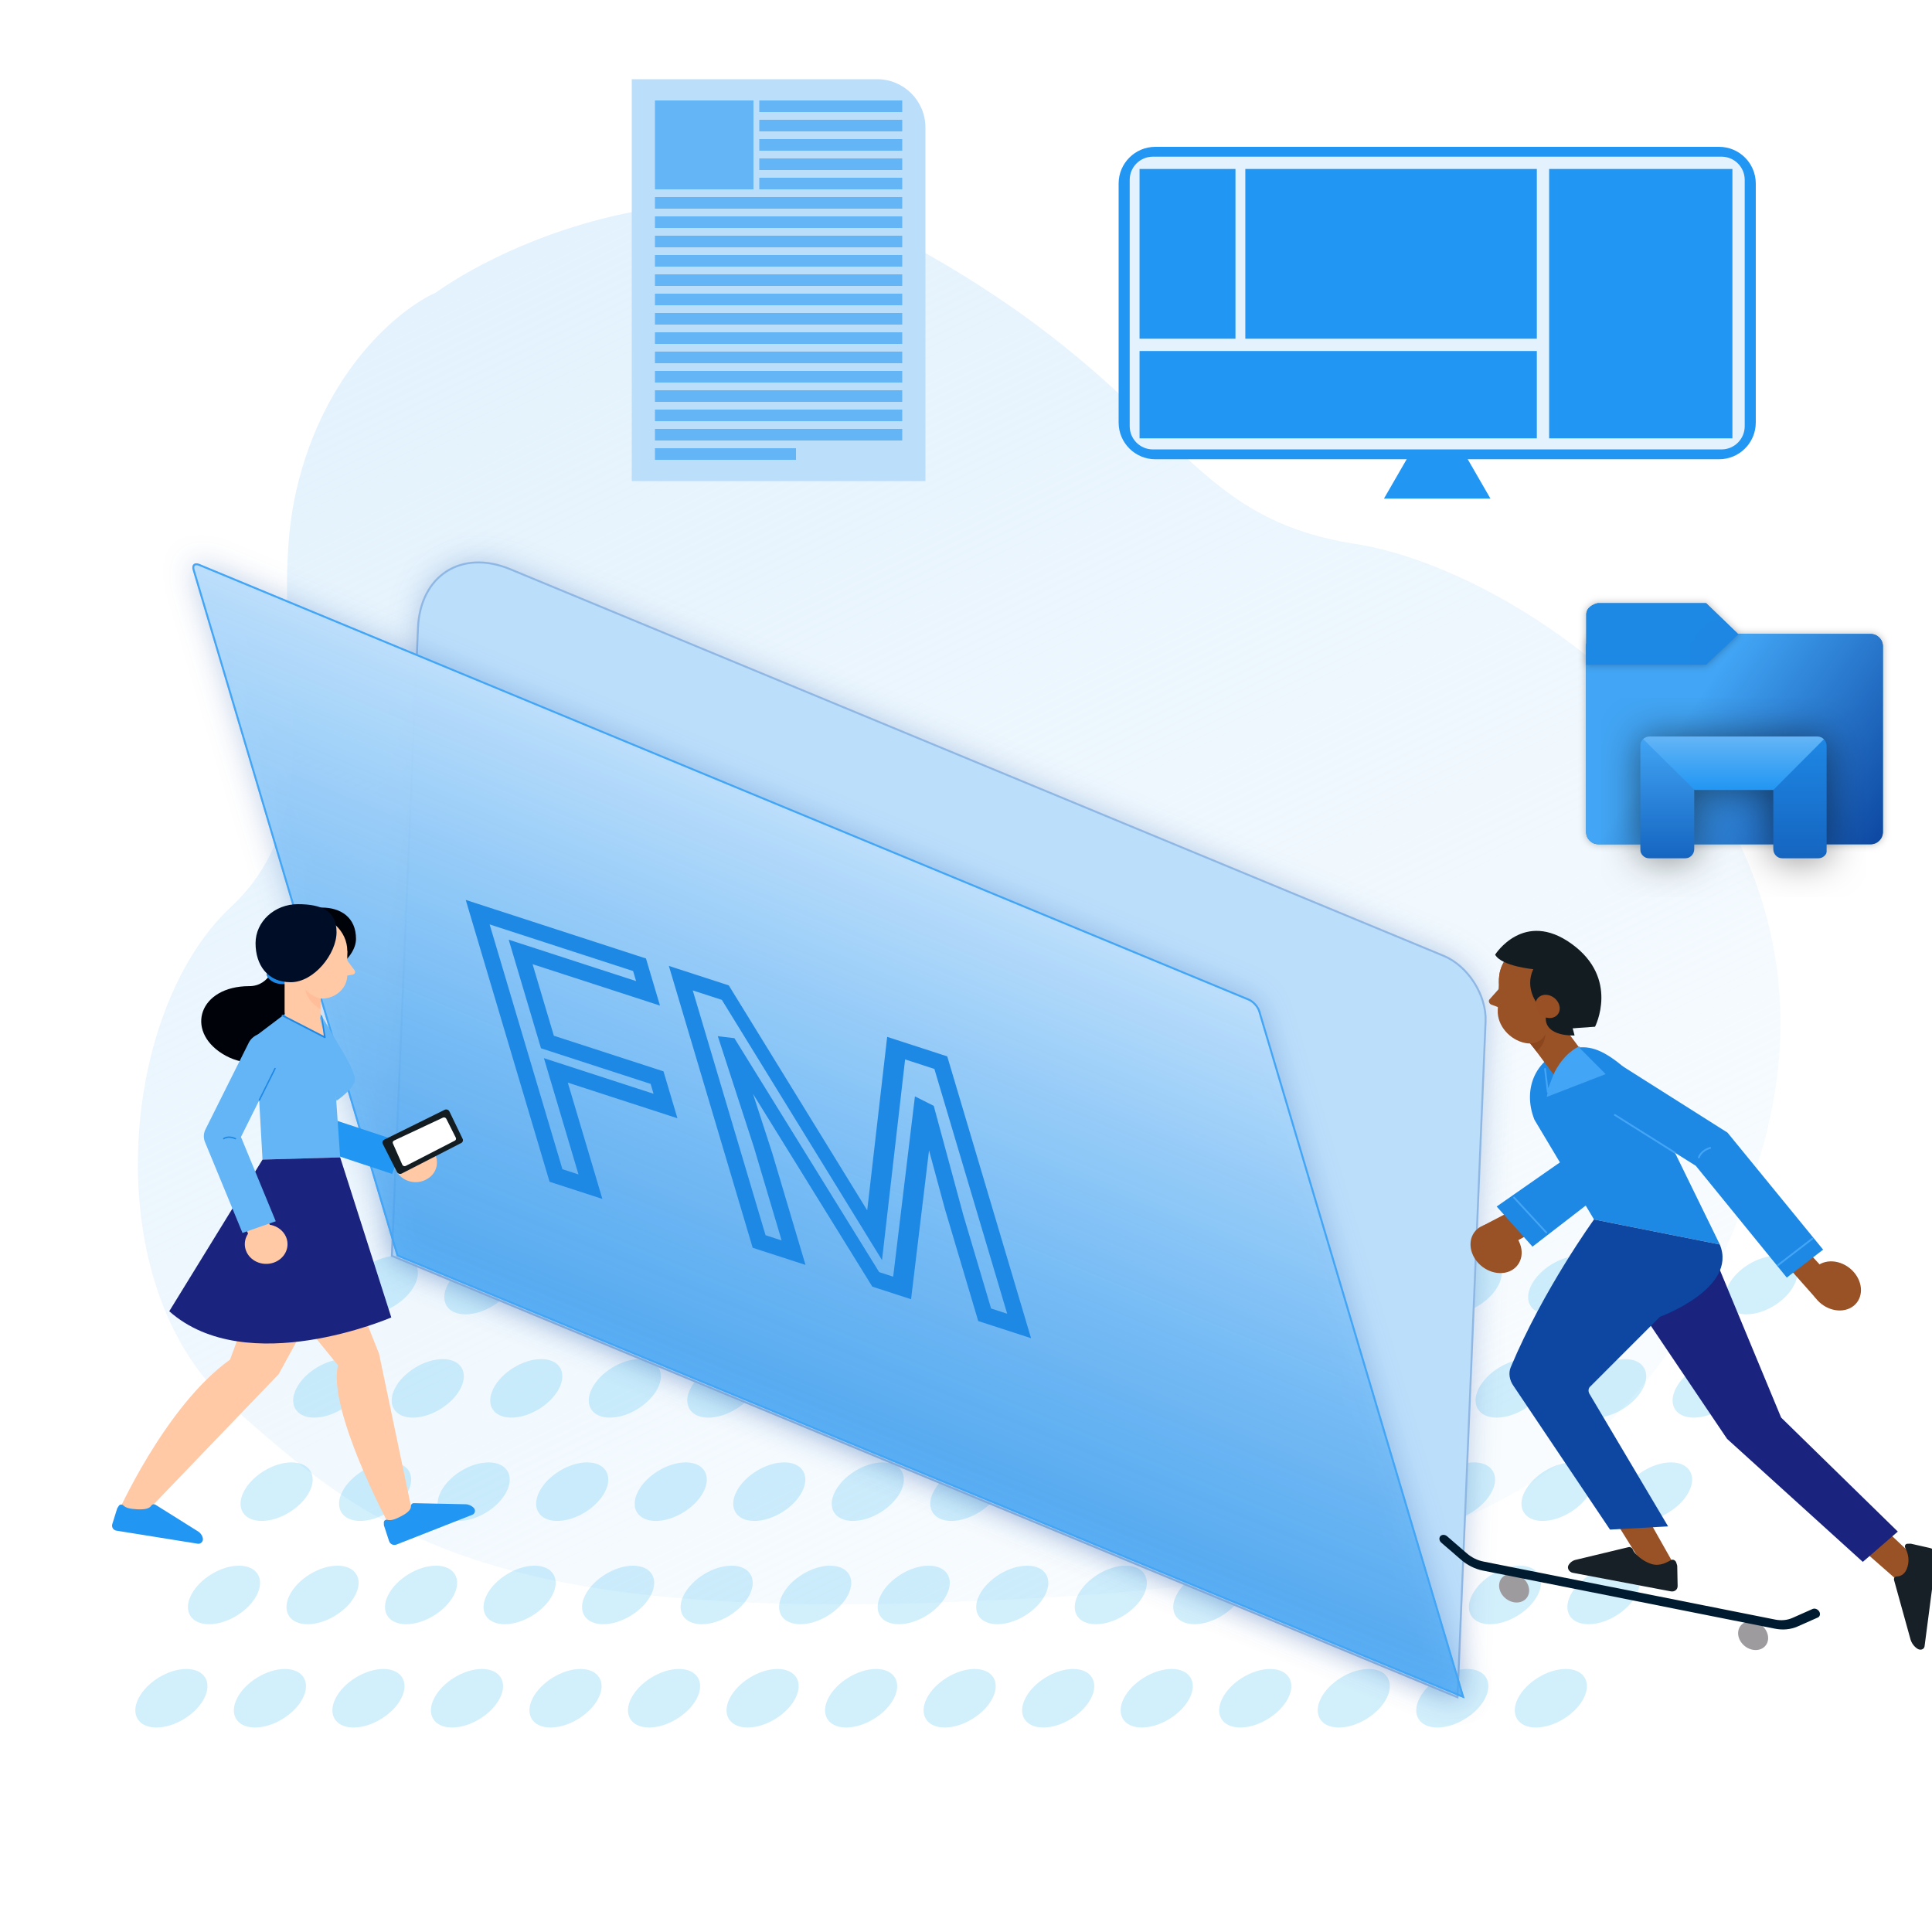
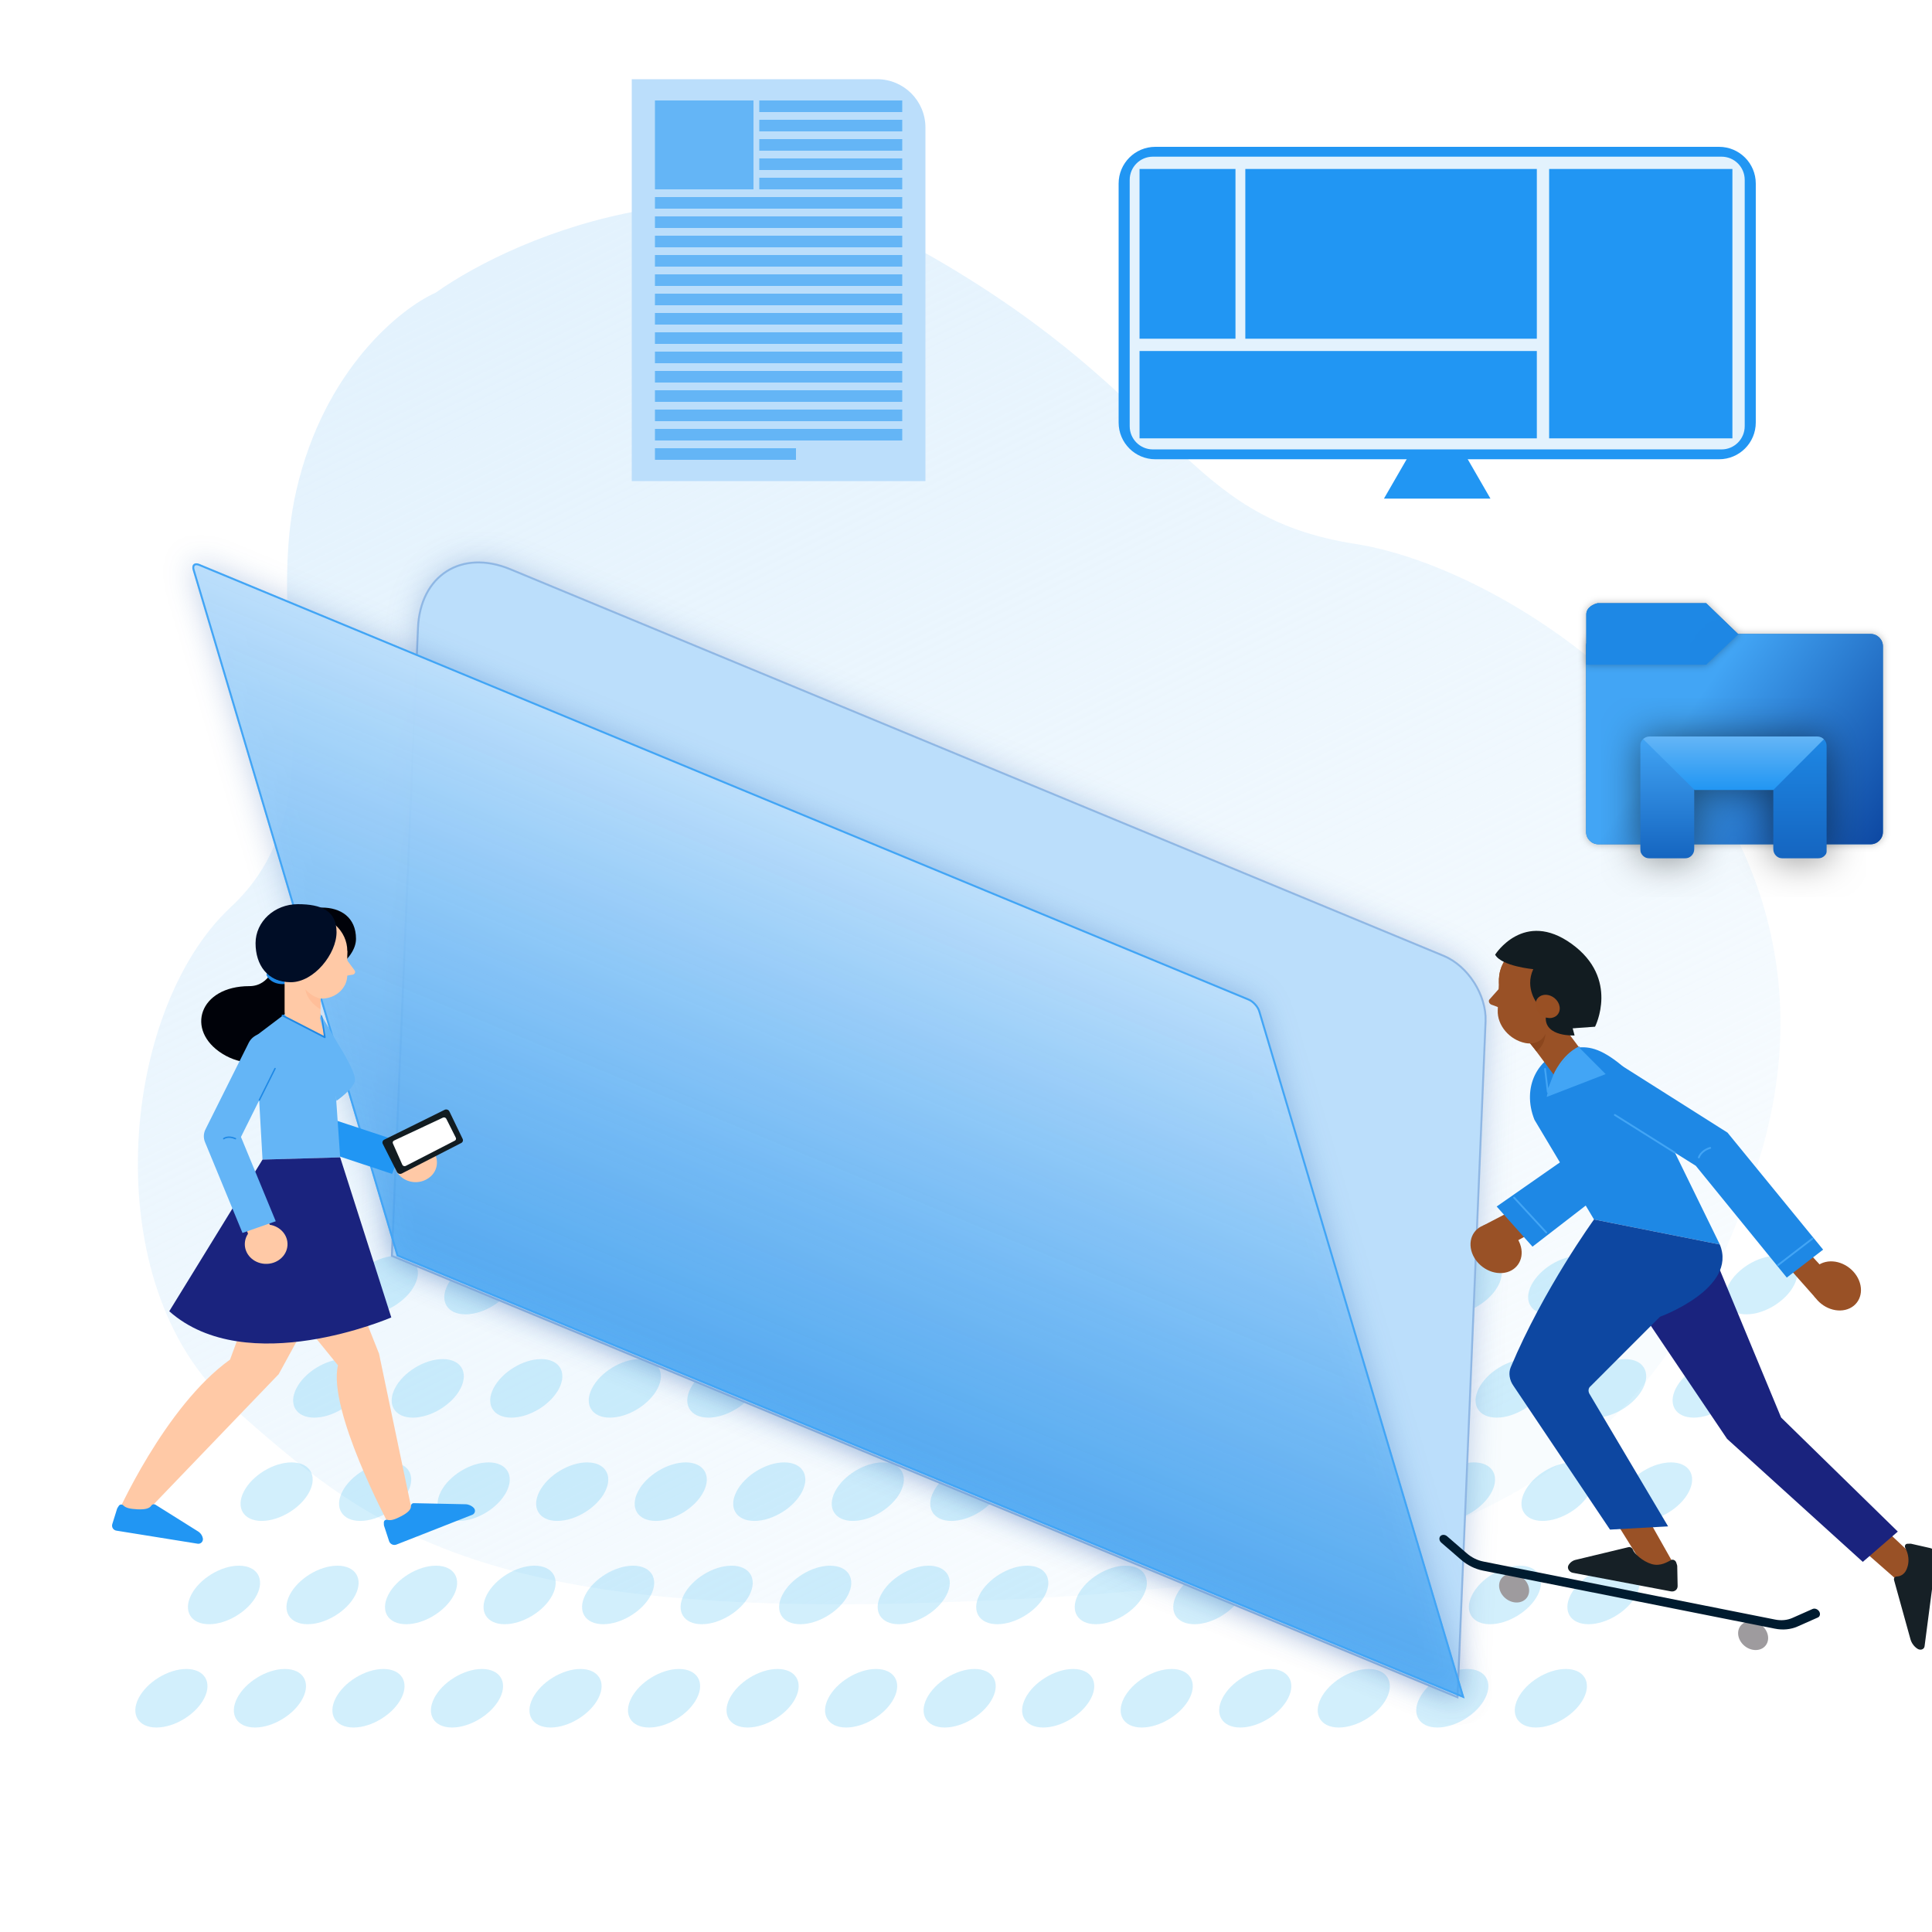
<svg xmlns="http://www.w3.org/2000/svg" width="1000" height="1000" viewBox="0 0 1000 1000" fill="none">
  <style>
    #levetate-one
    {
      animation:lev 4s ease-in-out infinite alternate;
    }
    #levetate-two
    {
      animation:lev 3.4s ease-in-out -3.6s infinite alternate;
    }
    #levetate-three
    {
      animation:lev 4.6s ease-in-out -1.7s infinite alternate;
    }
    @keyframes lev
    {
      0%
      {
        transform:translateY(0%);
      }
      100%
      {
        transform:translateY(50px);
      }
    }
  </style>
  <g clip-path="url(#clip0)">
    <rect width="1000" height="1000" fill="white" />
    <path d="M483.456 133.517C381.056 74.317 268.789 120.85 225.456 151.517C207.456 159.517 167.856 191.117 153.456 253.517C135.456 331.517 177.456 415.517 119.456 469.517C61.456 523.517 49.456 665.517 119.456 727.517C189.456 789.517 245.456 837.517 483.456 829.517C721.456 821.517 849.456 789.517 909.456 603.517C969.456 417.517 791.456 295.517 701.456 281.517C611.456 267.517 611.456 207.517 483.456 133.517Z" fill="url(#paint0_linear)" />
    <circle r="17" transform="matrix(1 0 -0.453835 0.891086 197.636 665.148)" fill="#4FC3F7" fill-opacity="0.25" />
    <circle r="17" transform="matrix(1 0 -0.453835 0.891086 170.405 718.614)" fill="#4FC3F7" fill-opacity="0.25" />
    <circle r="17" transform="matrix(1 0 -0.453835 0.891086 143.175 772.079)" fill="#4FC3F7" fill-opacity="0.25" />
    <circle r="17" transform="matrix(1 0 -0.453835 0.891086 115.945 825.544)" fill="#4FC3F7" fill-opacity="0.25" />
    <circle r="17" transform="matrix(1 0 -0.453835 0.891086 88.7152 879.009)" fill="#4FC3F7" fill-opacity="0.25" />
    <circle r="17" transform="matrix(1 0 -0.453835 0.891086 248.636 665.148)" fill="#4FC3F7" fill-opacity="0.25" />
    <circle r="17" transform="matrix(1 0 -0.453835 0.891086 221.405 718.614)" fill="#4FC3F7" fill-opacity="0.25" />
    <circle r="17" transform="matrix(1 0 -0.453835 0.891086 194.175 772.079)" fill="#4FC3F7" fill-opacity="0.25" />
    <circle r="17" transform="matrix(1 0 -0.453835 0.891086 166.945 825.544)" fill="#4FC3F7" fill-opacity="0.25" />
    <circle r="17" transform="matrix(1 0 -0.453835 0.891086 139.715 879.009)" fill="#4FC3F7" fill-opacity="0.25" />
    <circle r="17" transform="matrix(1 0 -0.453835 0.891086 299.636 665.148)" fill="#4FC3F7" fill-opacity="0.25" />
    <circle r="17" transform="matrix(1 0 -0.453835 0.891086 272.405 718.614)" fill="#4FC3F7" fill-opacity="0.25" />
    <circle r="17" transform="matrix(1 0 -0.453835 0.891086 245.175 772.079)" fill="#4FC3F7" fill-opacity="0.25" />
    <circle r="17" transform="matrix(1 0 -0.453835 0.891086 217.945 825.544)" fill="#4FC3F7" fill-opacity="0.25" />
    <circle r="17" transform="matrix(1 0 -0.453835 0.891086 190.715 879.009)" fill="#4FC3F7" fill-opacity="0.25" />
    <circle r="17" transform="matrix(1 0 -0.453835 0.891086 350.636 665.148)" fill="#4FC3F7" fill-opacity="0.25" />
    <circle r="17" transform="matrix(1 0 -0.453835 0.891086 323.405 718.614)" fill="#4FC3F7" fill-opacity="0.25" />
    <circle r="17" transform="matrix(1 0 -0.453835 0.891086 296.175 772.079)" fill="#4FC3F7" fill-opacity="0.25" />
    <circle r="17" transform="matrix(1 0 -0.453835 0.891086 268.945 825.544)" fill="#4FC3F7" fill-opacity="0.25" />
    <circle r="17" transform="matrix(1 0 -0.453835 0.891086 241.715 879.009)" fill="#4FC3F7" fill-opacity="0.25" />
    <circle r="17" transform="matrix(1 0 -0.453835 0.891086 401.636 665.148)" fill="#4FC3F7" fill-opacity="0.25" />
    <circle r="17" transform="matrix(1 0 -0.453835 0.891086 374.405 718.614)" fill="#4FC3F7" fill-opacity="0.25" />
    <circle r="17" transform="matrix(1 0 -0.453835 0.891086 347.175 772.079)" fill="#4FC3F7" fill-opacity="0.25" />
    <circle r="17" transform="matrix(1 0 -0.453835 0.891086 319.945 825.544)" fill="#4FC3F7" fill-opacity="0.25" />
    <circle r="17" transform="matrix(1 0 -0.453835 0.891086 292.715 879.009)" fill="#4FC3F7" fill-opacity="0.25" />
    <circle r="17" transform="matrix(1 0 -0.453835 0.891086 452.636 665.148)" fill="#4FC3F7" fill-opacity="0.25" />
    <circle r="17" transform="matrix(1 0 -0.453835 0.891086 425.405 718.614)" fill="#4FC3F7" fill-opacity="0.25" />
    <circle r="17" transform="matrix(1 0 -0.453835 0.891086 398.175 772.079)" fill="#4FC3F7" fill-opacity="0.25" />
    <circle r="17" transform="matrix(1 0 -0.453835 0.891086 370.945 825.544)" fill="#4FC3F7" fill-opacity="0.25" />
    <circle r="17" transform="matrix(1 0 -0.453835 0.891086 343.715 879.009)" fill="#4FC3F7" fill-opacity="0.25" />
    <circle r="17" transform="matrix(1 0 -0.453835 0.891086 503.636 665.148)" fill="#4FC3F7" fill-opacity="0.25" />
    <circle r="17" transform="matrix(1 0 -0.453835 0.891086 476.405 718.614)" fill="#4FC3F7" fill-opacity="0.25" />
    <circle r="17" transform="matrix(1 0 -0.453835 0.891086 449.175 772.079)" fill="#4FC3F7" fill-opacity="0.25" />
    <circle r="17" transform="matrix(1 0 -0.453835 0.891086 421.945 825.544)" fill="#4FC3F7" fill-opacity="0.25" />
    <circle r="17" transform="matrix(1 0 -0.453835 0.891086 394.715 879.009)" fill="#4FC3F7" fill-opacity="0.25" />
    <circle r="17" transform="matrix(1 0 -0.453835 0.891086 554.636 665.148)" fill="#4FC3F7" fill-opacity="0.25" />
    <circle r="17" transform="matrix(1 0 -0.453835 0.891086 527.405 718.614)" fill="#4FC3F7" fill-opacity="0.25" />
    <circle r="17" transform="matrix(1 0 -0.453835 0.891086 500.175 772.079)" fill="#4FC3F7" fill-opacity="0.25" />
    <circle r="17" transform="matrix(1 0 -0.453835 0.891086 472.945 825.544)" fill="#4FC3F7" fill-opacity="0.25" />
    <circle r="17" transform="matrix(1 0 -0.453835 0.891086 445.715 879.009)" fill="#4FC3F7" fill-opacity="0.25" />
    <circle r="17" transform="matrix(1 0 -0.453835 0.891086 605.636 665.148)" fill="#4FC3F7" fill-opacity="0.25" />
    <circle r="17" transform="matrix(1 0 -0.453835 0.891086 578.405 718.614)" fill="#4FC3F7" fill-opacity="0.25" />
    <circle r="17" transform="matrix(1 0 -0.453835 0.891086 551.175 772.079)" fill="#4FC3F7" fill-opacity="0.25" />
    <circle r="17" transform="matrix(1 0 -0.453835 0.891086 523.945 825.544)" fill="#4FC3F7" fill-opacity="0.25" />
    <circle r="17" transform="matrix(1 0 -0.453835 0.891086 496.715 879.009)" fill="#4FC3F7" fill-opacity="0.25" />
    <circle r="17" transform="matrix(1 0 -0.453835 0.891086 656.636 665.148)" fill="#4FC3F7" fill-opacity="0.25" />
    <circle r="17" transform="matrix(1 0 -0.453835 0.891086 629.405 718.614)" fill="#4FC3F7" fill-opacity="0.25" />
    <circle r="17" transform="matrix(1 0 -0.453835 0.891086 602.175 772.079)" fill="#4FC3F7" fill-opacity="0.25" />
    <circle r="17" transform="matrix(1 0 -0.453835 0.891086 574.945 825.544)" fill="#4FC3F7" fill-opacity="0.25" />
    <circle r="17" transform="matrix(1 0 -0.453835 0.891086 547.715 879.009)" fill="#4FC3F7" fill-opacity="0.25" />
    <circle r="17" transform="matrix(1 0 -0.453835 0.891086 707.636 665.148)" fill="#4FC3F7" fill-opacity="0.25" />
    <circle r="17" transform="matrix(1 0 -0.453835 0.891086 680.405 718.614)" fill="#4FC3F7" fill-opacity="0.25" />
    <circle r="17" transform="matrix(1 0 -0.453835 0.891086 653.175 772.079)" fill="#4FC3F7" fill-opacity="0.25" />
    <circle r="17" transform="matrix(1 0 -0.453835 0.891086 625.945 825.544)" fill="#4FC3F7" fill-opacity="0.25" />
    <circle r="17" transform="matrix(1 0 -0.453835 0.891086 598.715 879.009)" fill="#4FC3F7" fill-opacity="0.25" />
    <circle r="17" transform="matrix(1 0 -0.453835 0.891086 758.636 665.148)" fill="#4FC3F7" fill-opacity="0.25" />
    <circle r="17" transform="matrix(1 0 -0.453835 0.891086 731.405 718.614)" fill="#4FC3F7" fill-opacity="0.25" />
    <circle r="17" transform="matrix(1 0 -0.453835 0.891086 704.175 772.079)" fill="#4FC3F7" fill-opacity="0.25" />
    <circle r="17" transform="matrix(1 0 -0.453835 0.891086 676.945 825.544)" fill="#4FC3F7" fill-opacity="0.25" />
    <circle r="17" transform="matrix(1 0 -0.453835 0.891086 649.715 879.009)" fill="#4FC3F7" fill-opacity="0.25" />
    <circle r="17" transform="matrix(1 0 -0.453835 0.891086 809.636 665.148)" fill="#4FC3F7" fill-opacity="0.25" />
    <circle r="17" transform="matrix(1 0 -0.453835 0.891086 782.405 718.614)" fill="#4FC3F7" fill-opacity="0.25" />
    <circle r="17" transform="matrix(1 0 -0.453835 0.891086 755.175 772.079)" fill="#4FC3F7" fill-opacity="0.25" />
    <circle r="17" transform="matrix(1 0 -0.453835 0.891086 727.945 825.544)" fill="#4FC3F7" fill-opacity="0.25" />
    <circle r="17" transform="matrix(1 0 -0.453835 0.891086 700.715 879.009)" fill="#4FC3F7" fill-opacity="0.25" />
    <circle r="17" transform="matrix(1 0 -0.453835 0.891086 860.636 665.148)" fill="#4FC3F7" fill-opacity="0.25" />
    <circle r="17" transform="matrix(1 0 -0.453835 0.891086 833.405 718.614)" fill="#4FC3F7" fill-opacity="0.25" />
    <circle r="17" transform="matrix(1 0 -0.453835 0.891086 806.175 772.079)" fill="#4FC3F7" fill-opacity="0.25" />
    <circle r="17" transform="matrix(1 0 -0.453835 0.891086 778.945 825.544)" fill="#4FC3F7" fill-opacity="0.25" />
    <circle r="17" transform="matrix(1 0 -0.453835 0.891086 751.715 879.009)" fill="#4FC3F7" fill-opacity="0.25" />
    <circle r="17" transform="matrix(1 0 -0.453835 0.891086 911.636 665.148)" fill="#4FC3F7" fill-opacity="0.25" />
    <circle r="17" transform="matrix(1 0 -0.453835 0.891086 884.405 718.614)" fill="#4FC3F7" fill-opacity="0.25" />
    <circle r="17" transform="matrix(1 0 -0.453835 0.891086 857.175 772.079)" fill="#4FC3F7" fill-opacity="0.25" />
    <circle r="17" transform="matrix(1 0 -0.453835 0.891086 829.945 825.544)" fill="#4FC3F7" fill-opacity="0.25" />
    <circle r="17" transform="matrix(1 0 -0.453835 0.891086 802.715 879.009)" fill="#4FC3F7" fill-opacity="0.25" />
    <g filter="url(#filter0_d)">
      <path d="M215.875 324.957C217.022 297.366 238.633 283.567 264.145 294.134L747.334 494.278C760.09 499.561 769.966 515.028 769.393 528.823L754.831 879.193L202.351 650.348L215.875 324.957Z" fill="#BBDEFB" />
      <path d="M216.337 325.148C217.472 297.834 238.867 284.172 264.124 294.634L747.313 494.777C759.814 499.955 769.493 515.112 768.931 528.632L754.39 878.502L202.833 650.04L216.337 325.148Z" stroke="#0D47A1" stroke-opacity="0.25" />
    </g>
    <g filter="url(#filter1_d)">
      <path d="M99.776 294.793C98.989 292.146 100.419 290.857 102.97 291.913L646.211 516.931C648.763 517.988 651.469 520.99 652.256 523.637L757.904 878.934L205.425 650.09L99.776 294.793Z" fill="url(#paint1_linear)" />
      <path d="M100.238 294.984C99.529 292.602 100.817 291.442 103.113 292.393L646.354 517.411C648.65 518.362 651.086 521.064 651.794 523.446L757.3 878.264L205.744 649.802L100.238 294.984Z" stroke="#42A5F5" />
    </g>
-     <path d="M344.458 572.471L345.883 577.263L350.639 578.808L349.213 574.016L344.458 572.471ZM287.711 554.032L286.285 549.24L281.53 547.694L282.955 552.487L287.711 554.032ZM305.608 614.221L307.033 619.013L311.788 620.558L310.363 615.766L305.608 614.221ZM287.775 608.427L283.02 606.881L284.445 611.674L289.201 613.219L287.775 608.427ZM247.249 472.137L245.824 467.344L241.069 465.799L242.494 470.592L247.249 472.137ZM331.024 499.357L335.779 500.902L334.354 496.109L329.599 494.564L331.024 499.357ZM335.422 514.146L336.847 518.939L341.602 520.484L340.177 515.692L335.422 514.146ZM269.479 492.72L268.054 487.928L263.299 486.383L264.724 491.175L269.479 492.72ZM283.341 539.336L278.585 537.791L280.01 542.584L284.766 544.129L283.341 539.336ZM340.088 557.774L344.844 559.32L343.418 554.527L338.663 552.982L340.088 557.774ZM343.033 567.678L286.285 549.24L289.136 558.825L345.883 577.263L343.033 567.678ZM282.955 552.487L300.853 612.676L310.363 615.766L292.466 555.577L282.955 552.487ZM304.183 609.428L286.35 603.634L289.201 613.219L307.033 619.013L304.183 609.428ZM292.531 609.972L252.005 473.682L242.494 470.592L283.02 606.881L292.531 609.972ZM248.674 476.929L332.449 504.149L329.599 494.564L245.824 467.344L248.674 476.929ZM326.269 497.812L330.666 512.601L340.177 515.692L335.779 500.902L326.269 497.812ZM333.997 509.354L268.054 487.928L270.904 497.513L336.847 518.939L333.997 509.354ZM264.724 491.175L278.585 537.791L288.096 540.881L274.235 494.266L264.724 491.175ZM284.766 544.129L341.513 562.567L338.663 552.982L281.916 534.543L284.766 544.129ZM335.333 556.229L339.703 570.925L349.213 574.016L344.844 559.32L335.333 556.229ZM375.419 513.782L379.303 513.433L377.211 510.034L373.994 508.989L375.419 513.782ZM452.695 639.35L448.811 639.698L456.527 652.235L457.639 642.566L452.695 639.35ZM463.838 542.51L462.412 537.718L459.195 536.672L458.893 539.294L463.838 542.51ZM486.964 550.025L491.719 551.57L490.294 546.777L485.539 545.232L486.964 550.025ZM527.49 686.314L528.915 691.107L533.67 692.652L532.245 687.86L527.49 686.314ZM509.658 680.52L504.902 678.975L506.328 683.768L511.083 685.313L509.658 680.52ZM493.876 627.446L489.081 625.761L489.1 625.83L489.121 625.901L493.876 627.446ZM478.513 570.703L483.308 572.388L473.571 567.47L478.513 570.703ZM466.934 666.639L468.36 671.431L471.563 672.472L471.877 669.871L466.934 666.639ZM453.282 662.203L449.411 662.572L451.504 665.955L454.707 666.995L453.282 662.203ZM376.247 537.728L380.118 537.358L371.538 536.333L376.247 537.728ZM394.962 595.307L399.718 596.852L399.695 596.777L399.671 596.702L394.962 595.307ZM410.744 648.381L412.169 653.174L416.925 654.719L415.499 649.927L410.744 648.381ZM392.912 642.587L388.157 641.042L389.582 645.835L394.337 647.38L392.912 642.587ZM352.386 506.298L350.961 501.505L346.205 499.96L347.63 504.752L352.386 506.298ZM371.535 514.13L448.811 639.698L456.579 639.001L379.303 513.433L371.535 514.13ZM457.639 642.566L468.782 545.727L458.893 539.294L447.751 636.133L457.639 642.566ZM465.263 547.303L488.389 554.817L485.539 545.232L462.412 537.718L465.263 547.303ZM482.209 548.48L522.735 684.769L532.245 687.86L491.719 551.57L482.209 548.48ZM526.065 681.522L508.233 675.728L511.083 685.313L528.915 691.107L526.065 681.522ZM514.413 682.066L498.631 628.991L489.121 625.901L504.902 678.975L514.413 682.066ZM498.671 629.131L483.308 572.388L473.718 569.017L489.081 625.761L498.671 629.131ZM473.571 567.47L461.992 663.406L471.877 669.871L483.456 573.935L473.571 567.47ZM465.509 661.846L451.857 657.41L454.707 666.995L468.36 671.431L465.509 661.846ZM457.153 661.833L380.118 537.358L372.376 538.097L449.411 662.572L457.153 661.833ZM371.538 536.333L390.254 593.912L399.671 596.702L380.955 539.123L371.538 536.333ZM390.207 593.762L405.989 646.836L415.499 649.927L399.718 596.852L390.207 593.762ZM409.319 643.589L391.487 637.795L394.337 647.38L412.169 653.174L409.319 643.589ZM397.667 644.132L357.141 507.843L347.63 504.752L388.157 641.042L397.667 644.132ZM353.811 511.09L376.844 518.574L373.994 508.989L350.961 501.505L353.811 511.09Z" fill="#1E88E5" />
    <path d="M207.056 608.664C209.148 610.65 211.9 611.794 214.783 611.878C217.667 611.961 220.48 610.979 222.684 609.118C223.731 608.246 224.582 607.163 225.181 605.94C225.78 604.716 226.113 603.379 226.159 602.018C226.204 600.656 225.961 599.3 225.445 598.039C224.929 596.779 224.152 595.641 223.165 594.702C221.073 592.715 218.322 591.57 215.438 591.487C212.554 591.403 209.741 592.386 207.537 594.248C206.49 595.12 205.64 596.203 205.041 597.427C204.443 598.65 204.11 599.987 204.065 601.348C204.019 602.709 204.262 604.065 204.778 605.326C205.293 606.587 206.07 607.724 207.056 608.664Z" fill="#FFC9A6" />
    <path d="M208.613 606.086L185.659 596.114L190.702 586.246L210.224 594.23L208.613 606.086Z" fill="#FFC9A6" />
    <path d="M202.957 607.597L164.376 594.815C162.319 594.156 160.566 592.781 159.437 590.939L131.245 544.074L147.336 535.835L173.84 579.909L209.176 591.611L202.957 607.597Z" fill="#2196F3" />
    <path d="M230.105 574.453L198.89 589.886C198.694 589.975 198.518 590.102 198.372 590.26C198.227 590.418 198.114 590.603 198.041 590.806C197.968 591.008 197.937 591.223 197.949 591.438C197.96 591.652 198.015 591.862 198.11 592.056L205.485 606.644C205.724 607.071 206.12 607.388 206.589 607.528C207.057 607.668 207.562 607.619 207.996 607.393L238.706 591.629C239.09 591.449 239.386 591.124 239.53 590.726C239.674 590.327 239.653 589.888 239.474 589.505L232.597 575.248C232.369 574.815 231.98 574.489 231.514 574.341C231.047 574.192 230.542 574.233 230.105 574.453Z" fill="#121C21" />
    <path d="M229.247 578.489L203.96 590.349C203.822 590.407 203.697 590.492 203.592 590.598C203.487 590.705 203.404 590.831 203.348 590.97C203.292 591.109 203.263 591.257 203.265 591.407C203.267 591.557 203.298 591.705 203.357 591.842L208.236 602.868C208.314 603.028 208.423 603.171 208.558 603.288C208.693 603.405 208.849 603.493 209.019 603.548C209.189 603.603 209.368 603.622 209.545 603.606C209.723 603.59 209.895 603.538 210.052 603.453L235.42 590.399C235.554 590.332 235.672 590.239 235.77 590.126C235.867 590.014 235.942 589.882 235.988 589.741C236.035 589.599 236.054 589.45 236.043 589.301C236.032 589.152 235.991 589.007 235.924 588.874L230.986 579.047C230.822 578.749 230.551 578.526 230.227 578.422C229.904 578.318 229.554 578.342 229.247 578.489Z" fill="white" />
    <path d="M174.194 569.783C174.194 569.783 183.558 563.274 183.775 558.939C183.993 554.604 175.378 541.014 175.378 541.014L162.628 519.136L174.194 569.783Z" fill="#64B5F6" />
    <path d="M142.716 497.889C142.716 497.889 140.169 510.422 129.058 510.422C103.117 510.422 95.682 533.344 115.173 545.467C134.663 557.591 160.622 544.41 158.171 522.128C155.72 499.846 155.724 494.721 155.724 494.721L142.716 497.889Z" fill="#000209" />
    <path d="M138.903 504.525C138.903 504.525 140.687 508.788 147.3 508.402" stroke="#1E88E5" stroke-width="1.91" stroke-linecap="round" stroke-linejoin="round" />
    <path d="M152.919 520.702L132.276 536.317L135.88 600.212L176.073 599.064L172.169 542.508L152.919 520.702Z" fill="#64B5F6" />
    <path d="M175.623 653.854L144.259 711.255L72.76 785.694L60.11 784.941C60.11 784.941 85.138 727.976 119.063 703.738L142.144 641.308L175.623 653.854Z" fill="#FFC9A6" />
    <path d="M61.463 779.471C61.579 779.278 61.736 779.113 61.924 778.988C62.112 778.864 62.326 778.783 62.549 778.752C62.772 778.72 63 778.739 63.215 778.807C63.43 778.875 63.627 778.991 63.791 779.144C65.012 780.461 67.132 781.019 71.095 781.214C75.18 781.414 77.376 780.76 78.271 779.353C78.48 779.003 78.817 778.748 79.211 778.642C79.605 778.536 80.025 778.588 80.381 778.786L102.532 792.671C103.192 793.084 103.757 793.634 104.187 794.284C104.617 794.934 104.902 795.668 105.024 796.438C105.062 796.799 105.016 797.164 104.89 797.504C104.765 797.845 104.562 798.152 104.299 798.401C104.036 798.651 103.719 798.837 103.372 798.944C103.025 799.052 102.659 799.078 102.3 799.021L60.264 792.262C59.881 792.209 59.515 792.072 59.191 791.861C58.867 791.65 58.593 791.37 58.39 791.04C58.187 790.711 58.06 790.341 58.017 789.957C57.973 789.572 58.016 789.183 58.14 788.817L60.605 780.919C60.644 780.785 60.704 780.658 60.782 780.542L61.463 779.471Z" fill="#2196F3" />
    <path d="M170.313 635.603L196.185 700.642L214.368 787.51L201.114 788.84C201.114 788.84 169.5 729.588 174.933 706.684L132.072 653.968L170.313 635.603Z" fill="#FFC9A6" />
    <path d="M198.672 788.095C198.66 787.874 198.701 787.653 198.79 787.45C198.88 787.247 199.016 787.068 199.187 786.927C199.359 786.787 199.561 786.689 199.777 786.641C199.994 786.593 200.219 786.597 200.434 786.652C202.249 787.151 204.342 786.552 207.782 784.732C211.35 782.844 212.775 781.187 212.712 779.576C212.698 779.378 212.725 779.181 212.791 778.994C212.857 778.808 212.961 778.637 213.096 778.493C213.231 778.349 213.394 778.234 213.576 778.155C213.757 778.077 213.953 778.036 214.15 778.037L240.931 778.595C241.74 778.613 242.537 778.792 243.277 779.12C244.016 779.449 244.683 779.922 245.238 780.511C245.484 780.767 245.664 781.081 245.761 781.423C245.859 781.765 245.87 782.126 245.796 782.474C245.722 782.822 245.563 783.146 245.335 783.419C245.106 783.691 244.814 783.904 244.485 784.038L205.19 799.47C204.822 799.611 204.429 799.676 204.034 799.661C203.64 799.645 203.253 799.55 202.897 799.38C202.54 799.21 202.222 798.969 201.962 798.673C201.702 798.376 201.504 798.03 201.382 797.655L198.8 789.788C198.744 789.652 198.712 789.508 198.704 789.362L198.672 788.095Z" fill="#2196F3" />
    <path d="M184.266 485.943C184.266 497.1 166.754 508.007 156.982 508.007C147.209 508.007 148.87 501.103 148.87 489.951C148.87 478.798 156.796 469.757 166.573 469.757C176.35 469.757 184.266 474.809 184.266 485.943Z" fill="#000209" />
    <path d="M158.203 527.842C153.042 527.842 147.309 528.596 147.309 523.834V492.197H165.919V525.355C165.896 529.277 162.451 527.842 158.203 527.842Z" fill="#FFC9A6" />
    <path d="M179.754 492.197C179.754 502.496 170.708 510.844 159.542 510.844C148.376 510.844 139.334 502.496 139.334 492.197C139.334 481.898 148.38 473.547 159.542 473.547C170.703 473.547 179.754 481.898 179.754 492.197Z" fill="#FFC9A6" />
    <path d="M166.577 516.858C161.276 516.858 156.982 512.895 156.982 508.007V495.234L179.754 492.188V504.689C179.754 511.416 173.853 516.858 166.577 516.858Z" fill="#FFC9A6" />
    <path d="M179.186 496.364L183.603 502.365C184.229 503.341 183.412 504.544 182.128 504.544L177.012 505.451L179.186 496.364Z" fill="#FFC9A6" />
    <path d="M162.646 500.272C162.646 503.1 160.163 505.397 157.095 505.397C154.027 505.397 151.539 503.1 151.539 500.272C151.539 497.445 154.027 495.148 157.095 495.148C160.163 495.148 162.646 497.44 162.646 500.272Z" fill="#FFC9A6" />
    <path d="M174.194 482.498C174.194 493.65 162.569 508.397 150.482 508.397C138.394 508.397 132.276 499.355 132.276 488.199C132.276 477.042 142.071 468 154.163 468C166.255 468 174.194 471.345 174.194 482.498Z" fill="#000D26" />
    <path d="M148.87 526.925L168.107 536.893L164.507 522.4L148.87 526.925Z" fill="#FFC9A6" />
    <path d="M176.073 599.059L202.535 681.901C202.535 681.901 127.782 714.309 87.603 678.701L135.88 600.208L176.073 599.059Z" fill="#1A237E" />
    <path d="M126.729 643.396C126.38 649.02 131.037 653.836 137.133 654.167C143.228 654.499 148.453 650.196 148.802 644.572C149.152 638.948 144.499 634.132 138.404 633.801C132.308 633.47 127.083 637.759 126.729 643.396Z" fill="#FFC9A6" />
    <path d="M129.829 642.67L121.886 620.434L133.116 617.025L140.264 635.594L129.829 642.67Z" fill="#FFC9A6" />
    <path d="M125.513 638.167L106.108 591.143C105.667 590.078 105.464 588.93 105.513 587.778C105.562 586.626 105.863 585.499 106.394 584.475L128.803 539.621C130.987 535.382 136.474 533.58 141.059 535.595C145.652 537.606 147.604 542.671 145.421 546.906L124.718 588.488L142.725 632.121L125.513 638.167Z" fill="#64B5F6" />
    <path d="M146.533 525.296L168.32 536.507L167.689 536.961L166.328 525.854C166.324 525.827 166.325 525.799 166.332 525.772C166.34 525.745 166.352 525.72 166.369 525.698C166.386 525.676 166.407 525.658 166.431 525.644C166.455 525.63 166.482 525.622 166.509 525.618C166.563 525.612 166.618 525.627 166.661 525.66C166.704 525.693 166.733 525.741 166.741 525.795L168.556 536.839C168.569 536.951 168.539 537.064 168.473 537.155C168.406 537.247 168.308 537.31 168.198 537.333C168.108 537.346 168.016 537.332 167.934 537.293L146.147 526.081C146.077 526.068 146.012 526.039 145.955 525.996C145.899 525.953 145.853 525.898 145.822 525.834C145.791 525.771 145.775 525.701 145.776 525.63C145.777 525.559 145.794 525.489 145.827 525.426C145.86 525.363 145.906 525.309 145.964 525.267C146.021 525.226 146.087 525.198 146.157 525.187C146.227 525.176 146.299 525.181 146.366 525.202C146.434 525.223 146.496 525.26 146.547 525.31L146.533 525.296Z" fill="#1E88E5" />
    <path d="M134.246 569.37L142.371 553.07" stroke="#1E88E5" stroke-width="0.72" stroke-linecap="round" stroke-linejoin="round" />
    <path d="M115.808 589.373C115.808 589.373 117.973 587.612 121.886 589.373" stroke="#1E88E5" stroke-width="0.72" stroke-linecap="round" stroke-linejoin="round" />
    <path d="M165.896 516.835C165.896 516.835 161.847 516.309 158.085 512.124C158.085 512.124 158.489 518.024 165.896 522.4V516.835Z" fill="#FFBE99" />
    <path d="M975.827 791.777L991.471 806.449L982.852 818.664L963.401 801.603L975.827 791.777Z" fill="#995126" />
    <path d="M987.31 799.055C987.06 799.05 986.822 799.109 986.617 799.227C986.411 799.345 986.246 799.519 986.134 799.734C986.022 799.948 985.968 800.197 985.976 800.456C985.984 800.716 986.055 800.979 986.181 801.223C986.992 802.737 987.518 804.363 987.726 805.999C987.934 807.636 987.821 809.249 987.392 810.74C986.256 815.025 983.55 815.932 981.687 816.01C981.464 816.004 981.249 816.048 981.057 816.138C980.866 816.228 980.701 816.363 980.574 816.533C980.447 816.704 980.362 816.906 980.322 817.127C980.283 817.348 980.292 817.582 980.347 817.814L988.871 848.534C989.144 849.483 989.591 850.394 990.186 851.213C990.781 852.033 991.512 852.744 992.335 853.304C993.928 854.422 995.933 853.791 996.152 852.111L1002.24 805.477C1002.48 803.64 1001.01 801.721 999.018 801.267L989.242 799.054C989.082 799.018 988.921 799.005 988.764 799.013L987.31 799.055Z" fill="#162026" />
    <path d="M885.486 645.978L921.905 733.719L982.305 792.743L964.182 808.428L893.934 744.759L824.81 642.238L885.486 645.978Z" fill="#1A237E" />
    <path d="M771.12 633.565C764.034 634.108 759.74 640.235 761.535 647.237C763.33 654.239 770.537 659.461 777.624 658.913C784.711 658.365 789.004 652.242 787.204 645.244C785.405 638.247 778.207 633.017 771.12 633.565Z" fill="#995126" />
    <path d="M767.573 634.392L792.238 621.586L800.503 633.8L780.095 645.08L767.573 634.392Z" fill="#995126" />
    <path d="M793.218 645.269L843.526 606.425L829.174 586.478L774.673 624.488L793.218 645.269Z" fill="#1E88E5" />
    <path d="M937.798 668.477C940.64 675.315 948.4 679.564 955.138 677.97C961.875 676.376 965.038 669.54 962.196 662.701C959.354 655.862 951.594 651.614 944.857 653.208C938.12 654.802 934.962 661.624 937.798 668.477Z" fill="#995126" />
    <path d="M939.794 671.896L918.532 647.898L928.652 640.172L946.965 660.048L939.794 671.896Z" fill="#995126" />
    <path d="M825.061 631.195L890.181 644.149L857.962 578.256C849.855 565.717 847.013 557.267 837.348 549.828C826.865 541.762 820.578 541.161 813.125 542.798L811.936 543.05C795.55 546.65 787.627 563.006 794.235 579.587L825.061 631.195Z" fill="#1E88E5" />
    <path d="M853.836 787.484L867.348 811.399L850.539 810.424L838.293 790.764L853.836 787.484Z" fill="#995126" />
    <path d="M867.603 808.721C867.508 808.459 867.362 808.213 867.173 808.001C866.985 807.789 866.759 807.616 866.513 807.495C866.267 807.373 866.006 807.307 865.748 807.299C865.491 807.292 865.244 807.344 865.025 807.451C863.19 808.356 859.49 810.915 854.873 809.553C850.074 808.11 845.81 804.02 845.238 802.207C845.076 801.735 844.749 801.321 844.328 801.054C843.906 800.788 843.425 800.69 842.987 800.783L815.904 807.294C814.119 807.617 812.64 808.689 811.789 810.273C811.033 811.739 812.225 813.729 814.056 814.073L864.756 823.67C866.747 824.066 868.387 822.772 868.337 820.872L868.135 810.579C868.13 810.424 868.102 810.268 868.053 810.114L867.603 808.721Z" fill="#162026" />
    <path d="M924.831 661.274L943.641 646.81L894.15 586.24L834.705 548.614C828.432 544.085 820.339 544.746 816.629 550.081C812.919 555.417 814.998 563.427 821.277 567.937L877.749 603.419L924.831 661.274Z" fill="#1E88E5" />
    <path d="M811.025 560.786L822.101 554.167C822.477 553.955 822.793 553.656 823.029 553.289C823.265 552.921 823.415 552.494 823.469 552.035C823.524 551.575 823.481 551.095 823.344 550.624C823.208 550.153 822.98 549.702 822.676 549.302L794.185 511.085L777.812 520.864L806.711 559.635C807.246 560.329 807.982 560.83 808.778 561.043C809.574 561.255 810.374 561.164 811.025 560.786Z" fill="#995126" />
    <path d="M799.554 531.306C799.554 531.306 801.765 539.04 795.316 544.206L790.329 538.146L799.554 531.306Z" fill="#8B461D" />
    <path d="M775.883 506.566C775.393 518.396 785.202 530.023 797.812 532.531C810.422 535.04 821.025 527.472 821.515 515.643C822.004 503.813 812.196 492.186 799.586 489.677C786.975 487.169 776.373 494.732 775.883 506.566Z" fill="#995126" />
    <path d="M789.491 539.869C795.465 541.058 800.502 537.465 800.735 531.853L801.584 511.336L775.916 506.231L775.224 522.951C774.886 530.661 781.282 538.236 789.491 539.869Z" fill="#995126" />
    <path d="M776.165 511.446L770.903 517.351C770.153 518.335 771.013 519.902 772.463 520.19L778.182 522.358L776.165 511.446Z" fill="#995126" />
    <path d="M775.883 506.566C775.393 518.396 785.202 530.023 797.812 532.531C810.422 535.04 821.025 527.472 821.515 515.643C822.004 503.813 812.196 492.186 799.586 489.677C786.975 487.169 776.373 494.732 775.883 506.566Z" fill="#995126" />
    <path d="M796.05 519.976C796.05 519.976 788.93 511.724 793.613 501.642C793.613 501.642 777.184 500.141 773.877 494.137C773.877 494.137 788.71 470.602 813.534 488.58C838.357 506.558 825.591 531.427 825.591 531.427L804.414 532.927L796.05 519.976Z" fill="#121C21" />
    <path d="M794.793 519.682C794.658 522.936 797.353 526.128 800.814 526.816C804.274 527.504 807.183 525.427 807.318 522.173C807.452 518.919 804.757 515.727 801.301 515.04C797.846 514.352 794.927 516.428 794.793 519.682Z" fill="#995024" />
    <path d="M812.512 526.58L815 535.95C815 535.95 799.666 536.83 800.086 526.671L807.024 529.257L812.512 526.58Z" fill="#121C21" />
    <path d="M817.327 542.135C817.327 542.135 804.006 549.738 800.575 567.774L831.094 555.956L817.327 542.135Z" fill="#42A5F5" />
    <path d="M825.061 631.195C825.061 631.195 798.877 667.29 781.945 707.7C781.343 709.139 781.152 710.78 781.391 712.452C781.63 714.123 782.291 715.765 783.306 717.208L833.336 791.721L863.401 790.051L822.661 721.379C822.298 720.704 822.155 719.953 822.259 719.255C822.362 718.556 822.704 717.954 823.227 717.552L859.188 681.571C859.188 681.571 899.574 666.864 890.167 644.146L825.061 631.195Z" fill="#0D47A1" />
    <path d="M791.471 823.539C791.304 827.568 787.689 830.144 783.402 829.291C779.114 828.438 775.775 824.479 775.942 820.45C776.109 816.421 779.719 813.839 784.006 814.692C788.294 815.545 791.638 819.505 791.471 823.539Z" fill="#9E9B9E" />
    <path d="M915.18 848.146C915.013 852.175 911.403 854.752 907.116 853.899C902.828 853.047 899.484 849.086 899.651 845.057C899.818 841.028 903.428 838.446 907.72 839.3C912.012 840.154 915.347 844.113 915.18 848.146Z" fill="#9E9B9E" />
    <path d="M918.657 842.989L767.593 812.94C763.524 812.149 759.583 810.197 756.228 807.311L746.049 798.5C745.789 798.289 745.566 798.028 745.397 797.737C745.227 797.445 745.114 797.128 745.065 796.808C745.016 796.487 745.032 796.169 745.112 795.875C745.191 795.581 745.334 795.317 745.529 795.101C745.952 794.659 746.545 794.422 747.191 794.437C747.838 794.452 748.493 794.718 749.028 795.182L759.207 803.993C761.74 806.172 764.716 807.646 767.787 808.243L918.837 838.289C921.948 838.921 925.035 838.629 927.728 837.446L938.166 832.814C938.729 832.564 939.394 832.556 940.033 832.792C940.671 833.029 941.237 833.492 941.621 834.092C941.798 834.38 941.919 834.694 941.976 835.015C942.034 835.335 942.026 835.654 941.955 835.951C941.883 836.249 941.749 836.517 941.561 836.739C941.373 836.962 941.135 837.133 940.863 837.241L930.426 841.868C926.861 843.436 922.775 843.825 918.657 842.989Z" fill="#001B2F" />
    <path d="M866.935 596.63L835.841 577.093" stroke="#42A5F5" stroke-width="0.94" stroke-linecap="round" stroke-linejoin="round" />
    <path d="M879.318 599.088C879.318 599.088 880.306 595.599 885.196 594.15" stroke="#42A5F5" stroke-width="0.94" stroke-linecap="round" stroke-linejoin="round" />
    <path d="M799.72 553.255L801.143 565.167L804.502 556.388C804.502 556.388 808.546 546.559 817.308 542.131" stroke="#42A5F5" stroke-width="0.94" stroke-linecap="round" stroke-linejoin="round" />
    <path d="M920.232 654.862L938.111 641.116" stroke="#42A5F5" stroke-width="0.94" stroke-linecap="round" stroke-linejoin="round" />
    <path d="M783.682 619.884L800.332 637.925" stroke="#42A5F5" stroke-width="0.94" stroke-linecap="round" stroke-linejoin="round" />
    <g id="levetate-one">
      <path d="M327 41H454C467.807 41 479 52.193 479 66V249H327V41Z" fill="#BBDEFB" />
      <rect x="393" y="52" width="74" height="6" fill="#64B5F6" />
      <rect x="393" y="62" width="74" height="6" fill="#64B5F6" />
      <rect x="393" y="72" width="74" height="6" fill="#64B5F6" />
      <rect x="393" y="82" width="74" height="6" fill="#64B5F6" />
      <rect x="393" y="92" width="74" height="6" fill="#64B5F6" />
      <rect x="339" y="102" width="128" height="6" fill="#64B5F6" />
      <rect x="339" y="112" width="128" height="6" fill="#64B5F6" />
      <rect x="339" y="122" width="128" height="6" fill="#64B5F6" />
      <rect x="339" y="132" width="128" height="6" fill="#64B5F6" />
      <rect x="339" y="142" width="128" height="6" fill="#64B5F6" />
      <rect x="339" y="152" width="128" height="6" fill="#64B5F6" />
      <rect x="339" y="162" width="128" height="6" fill="#64B5F6" />
      <rect x="339" y="172" width="128" height="6" fill="#64B5F6" />
      <rect x="339" y="182" width="128" height="6" fill="#64B5F6" />
      <rect x="339" y="192" width="128" height="6" fill="#64B5F6" />
      <rect x="339" y="202" width="128" height="6" fill="#64B5F6" />
      <rect x="339" y="212" width="128" height="6" fill="#64B5F6" />
      <rect x="339" y="222" width="128" height="6" fill="#64B5F6" />
      <rect x="339" y="232" width="73" height="6" fill="#64B5F6" />
      <rect x="339" y="52" width="51" height="46" fill="#64B5F6" />
    </g>
    <g id="levetate-three">
      <path d="M820.967 334.505C820.967 330.988 823.819 328.136 827.336 328.136H968.226C971.743 328.136 974.595 330.988 974.595 334.505V430.619C974.595 434.137 971.743 436.988 968.226 436.988H827.336C823.819 436.988 820.967 434.137 820.967 430.619V334.505Z" fill="#1E88E5" />
      <path d="M883.113 312.214L899.807 328.329L883.113 344.059H821.063V317.907C821.14 314.279 825.02 312.6 826.95 312.214H883.113Z" fill="#1E88E5" />
      <g filter="url(#filter2_d)">
        <path d="M968.226 328.136H827.336C823.819 328.136 820.967 330.988 820.967 334.505V430.619C820.967 434.137 823.819 436.988 827.336 436.988H968.226C971.743 436.988 974.595 434.137 974.595 430.619V334.505C974.595 330.988 971.743 328.136 968.226 328.136Z" fill="url(#paint2_linear)" />
      </g>
      <g filter="url(#filter3_d)">
        <path d="M883.113 312.214L899.807 328.329L883.113 344.059H821.064V317.907C821.141 314.279 825.02 312.6 826.95 312.214H883.113Z" fill="#1E88E5" />
      </g>
      <g filter="url(#filter4_d)">
        <mask id="mask0" mask-type="alpha" maskUnits="userSpaceOnUse" x="848" y="381" width="98" height="64">
          <path d="M945.452 386.036C945.452 383.372 943.292 381.211 940.627 381.211H853.777C851.112 381.211 848.952 383.372 848.952 386.036V444.322H945.452V386.036Z" fill="#C4C4C4" />
        </mask>
        <g mask="url(#mask0)">
          <path d="M848.952 381.018H876.937V439.497C876.937 442.162 874.777 444.322 872.112 444.322H853.777C851.112 444.322 848.952 442.162 848.952 439.497V381.018Z" fill="url(#paint3_linear)" />
          <path d="M917.853 381.018H945.838V439.497C945.838 442.162 943.678 444.322 941.013 444.322H922.678C920.013 444.322 917.853 442.162 917.853 439.497V381.018Z" fill="url(#paint4_linear)" />
          <path d="M945.452 381.211H849.145L877.13 408.907H917.853L945.452 381.211Z" fill="url(#paint5_linear)" />
        </g>
      </g>
      <mask id="mask1" mask-type="alpha" maskUnits="userSpaceOnUse" x="821" y="312" width="79" height="33">
        <path d="M883.113 312.214L899.807 328.329L883.113 344.059H821.064V317.907C821.141 314.279 825.02 312.6 826.95 312.214H883.113Z" fill="#1976D2" />
      </mask>
      <g mask="url(#mask1)">
        <g opacity="0.3" filter="url(#filter5_d)">
  </g>
        <g opacity="0.3" filter="url(#filter6_d)">
          <path opacity="0.3" d="M883.226 343.977L899.802 328.326L899.863 328.391L883.287 344.042L883.226 343.977Z" fill="#C4C4C4" />
        </g>
      </g>
    </g>
    <g id="levetate-two">
      <path d="M743.894 210.334L771.462 258.084H716.326L743.894 210.334Z" fill="#2196F3" />
      <rect x="579" y="76" width="329.788" height="161.711" rx="19" fill="#2196F3" />
      <rect x="584.73" y="81.093" width="318.328" height="151.524" rx="12" fill="#E3F2FD" />
      <rect x="589.823" y="87.46" width="49.659" height="87.859" fill="#2196F3" />
      <rect x="644.576" y="87.46" width="150.887" height="87.859" fill="#2196F3" />
      <rect x="589.823" y="181.685" width="205.64" height="45.203" fill="#2196F3" />
      <rect x="801.83" y="87.46" width="94.862" height="139.428" fill="#2196F3" />
    </g>
  </g>
  <defs>
    <filter id="filter0_d" x="187.351" y="275.581" width="597.066" height="618.612" filterUnits="userSpaceOnUse" color-interpolation-filters="sRGB">
      <feFlood flood-opacity="0" result="BackgroundImageFix" />
      <feColorMatrix in="SourceAlpha" type="matrix" values="0 0 0 0 0 0 0 0 0 0 0 0 0 0 0 0 0 0 127 0" />
      <feOffset />
      <feGaussianBlur stdDeviation="7.5" />
      <feColorMatrix type="matrix" values="0 0 0 0 0.051 0 0 0 0 0.278 0 0 0 0 0.631 0 0 0 0.25 0" />
      <feBlend mode="normal" in2="BackgroundImageFix" result="effect1_dropShadow" />
      <feBlend mode="normal" in="SourceGraphic" in2="effect1_dropShadow" result="shape" />
    </filter>
    <filter id="filter1_d" x="84.56" y="276.544" width="688.345" height="617.39" filterUnits="userSpaceOnUse" color-interpolation-filters="sRGB">
      <feFlood flood-opacity="0" result="BackgroundImageFix" />
      <feColorMatrix in="SourceAlpha" type="matrix" values="0 0 0 0 0 0 0 0 0 0 0 0 0 0 0 0 0 0 127 0" />
      <feOffset />
      <feGaussianBlur stdDeviation="7.5" />
      <feColorMatrix type="matrix" values="0 0 0 0 0.051 0 0 0 0 0.278 0 0 0 0 0.631 0 0 0 0.25 0" />
      <feBlend mode="normal" in2="BackgroundImageFix" result="effect1_dropShadow" />
      <feBlend mode="normal" in="SourceGraphic" in2="effect1_dropShadow" result="shape" />
    </filter>
    <filter id="filter2_d" x="816.967" y="324.136" width="161.628" height="116.852" filterUnits="userSpaceOnUse" color-interpolation-filters="sRGB">
      <feFlood flood-opacity="0" result="BackgroundImageFix" />
      <feColorMatrix in="SourceAlpha" type="matrix" values="0 0 0 0 0 0 0 0 0 0 0 0 0 0 0 0 0 0 127 0" />
      <feOffset />
      <feGaussianBlur stdDeviation="2" />
      <feColorMatrix type="matrix" values="0 0 0 0 0 0 0 0 0 0 0 0 0 0 0 0 0 0 0.25 0" />
      <feBlend mode="normal" in2="BackgroundImageFix" result="effect1_dropShadow" />
      <feBlend mode="normal" in="SourceGraphic" in2="effect1_dropShadow" result="shape" />
    </filter>
    <filter id="filter3_d" x="817.064" y="308.214" width="86.744" height="39.845" filterUnits="userSpaceOnUse" color-interpolation-filters="sRGB">
      <feFlood flood-opacity="0" result="BackgroundImageFix" />
      <feColorMatrix in="SourceAlpha" type="matrix" values="0 0 0 0 0 0 0 0 0 0 0 0 0 0 0 0 0 0 127 0" />
      <feOffset />
      <feGaussianBlur stdDeviation="2" />
      <feColorMatrix type="matrix" values="0 0 0 0 0 0 0 0 0 0 0 0 0 0 0 0 0 0 0.25 0" />
      <feBlend mode="normal" in2="BackgroundImageFix" result="effect1_dropShadow" />
      <feBlend mode="normal" in="SourceGraphic" in2="effect1_dropShadow" result="shape" />
    </filter>
    <filter id="filter4_d" x="828.952" y="361.211" width="136.5" height="103.111" filterUnits="userSpaceOnUse" color-interpolation-filters="sRGB">
      <feFlood flood-opacity="0" result="BackgroundImageFix" />
      <feColorMatrix in="SourceAlpha" type="matrix" values="0 0 0 0 0 0 0 0 0 0 0 0 0 0 0 0 0 0 127 0" />
      <feOffset />
      <feGaussianBlur stdDeviation="10" />
      <feColorMatrix type="matrix" values="0 0 0 0 0 0 0 0 0 0 0 0 0 0 0 0 0 0 0.5 0" />
      <feBlend mode="normal" in2="BackgroundImageFix" result="effect1_dropShadow" />
      <feBlend mode="normal" in="SourceGraphic" in2="effect1_dropShadow" result="shape" />
    </filter>
    <filter id="filter5_d" x="795.967" y="319.059" width="112.146" height="50.193" filterUnits="userSpaceOnUse" color-interpolation-filters="sRGB">
      <feFlood flood-opacity="0" result="BackgroundImageFix" />
      <feColorMatrix in="SourceAlpha" type="matrix" values="0 0 0 0 0 0 0 0 0 0 0 0 0 0 0 0 0 0 127 0" />
      <feOffset />
      <feGaussianBlur stdDeviation="12.5" />
      <feColorMatrix type="matrix" values="0 0 0 0 0 0 0 0 0 0 0 0 0 0 0 0 0 0 1 0" />
      <feBlend mode="normal" in2="BackgroundImageFix" result="effect1_dropShadow" />
      <feBlend mode="normal" in="SourceGraphic" in2="effect1_dropShadow" result="shape" />
    </filter>
    <filter id="filter6_d" x="858.226" y="303.326" width="66.636" height="65.716" filterUnits="userSpaceOnUse" color-interpolation-filters="sRGB">
      <feFlood flood-opacity="0" result="BackgroundImageFix" />
      <feColorMatrix in="SourceAlpha" type="matrix" values="0 0 0 0 0 0 0 0 0 0 0 0 0 0 0 0 0 0 127 0" />
      <feOffset />
      <feGaussianBlur stdDeviation="12.5" />
      <feColorMatrix type="matrix" values="0 0 0 0 0 0 0 0 0 0 0 0 0 0 0 0 0 0 1 0" />
      <feBlend mode="normal" in2="BackgroundImageFix" result="effect1_dropShadow" />
      <feBlend mode="normal" in="SourceGraphic" in2="effect1_dropShadow" result="shape" />
    </filter>
    <linearGradient id="paint0_linear" x1="262.351" y1="136" x2="600.351" y2="818" gradientUnits="userSpaceOnUse">
      <stop stop-color="#E3F2FD" />
      <stop offset="0.29" stop-color="#E3F2FD" stop-opacity="0.782" />
      <stop offset="1" stop-color="#E3F2FD" stop-opacity="0.25" />
    </linearGradient>
    <linearGradient id="paint1_linear" x1="374.591" y1="404.422" x2="262.96" y2="673.922" gradientUnits="userSpaceOnUse">
      <stop stop-color="#BBDEFB" />
      <stop offset="1" stop-color="#42A5F5" stop-opacity="0.75" />
    </linearGradient>
    <linearGradient id="paint2_linear" x1="875.007" y1="367.122" x2="974.595" y2="436.988" gradientUnits="userSpaceOnUse">
      <stop stop-color="#42A5F5" />
      <stop offset="1" stop-color="#0D47A1" />
    </linearGradient>
    <linearGradient id="paint3_linear" x1="862.944" y1="381.018" x2="862.944" y2="444.322" gradientUnits="userSpaceOnUse">
      <stop stop-color="#42A5F5" />
      <stop offset="1" stop-color="#1565C0" />
    </linearGradient>
    <linearGradient id="paint4_linear" x1="931.845" y1="381.018" x2="931.845" y2="444.322" gradientUnits="userSpaceOnUse">
      <stop stop-color="#1E88E5" />
      <stop offset="1" stop-color="#1565C0" />
    </linearGradient>
    <linearGradient id="paint5_linear" x1="897.298" y1="381.211" x2="897.298" y2="408.907" gradientUnits="userSpaceOnUse">
      <stop stop-color="#64B5F6" />
      <stop offset="1" stop-color="#2196F3" />
    </linearGradient>
    <clipPath id="clip0">
      <rect width="1000" height="1000" fill="white" />
    </clipPath>
  </defs>
</svg>
